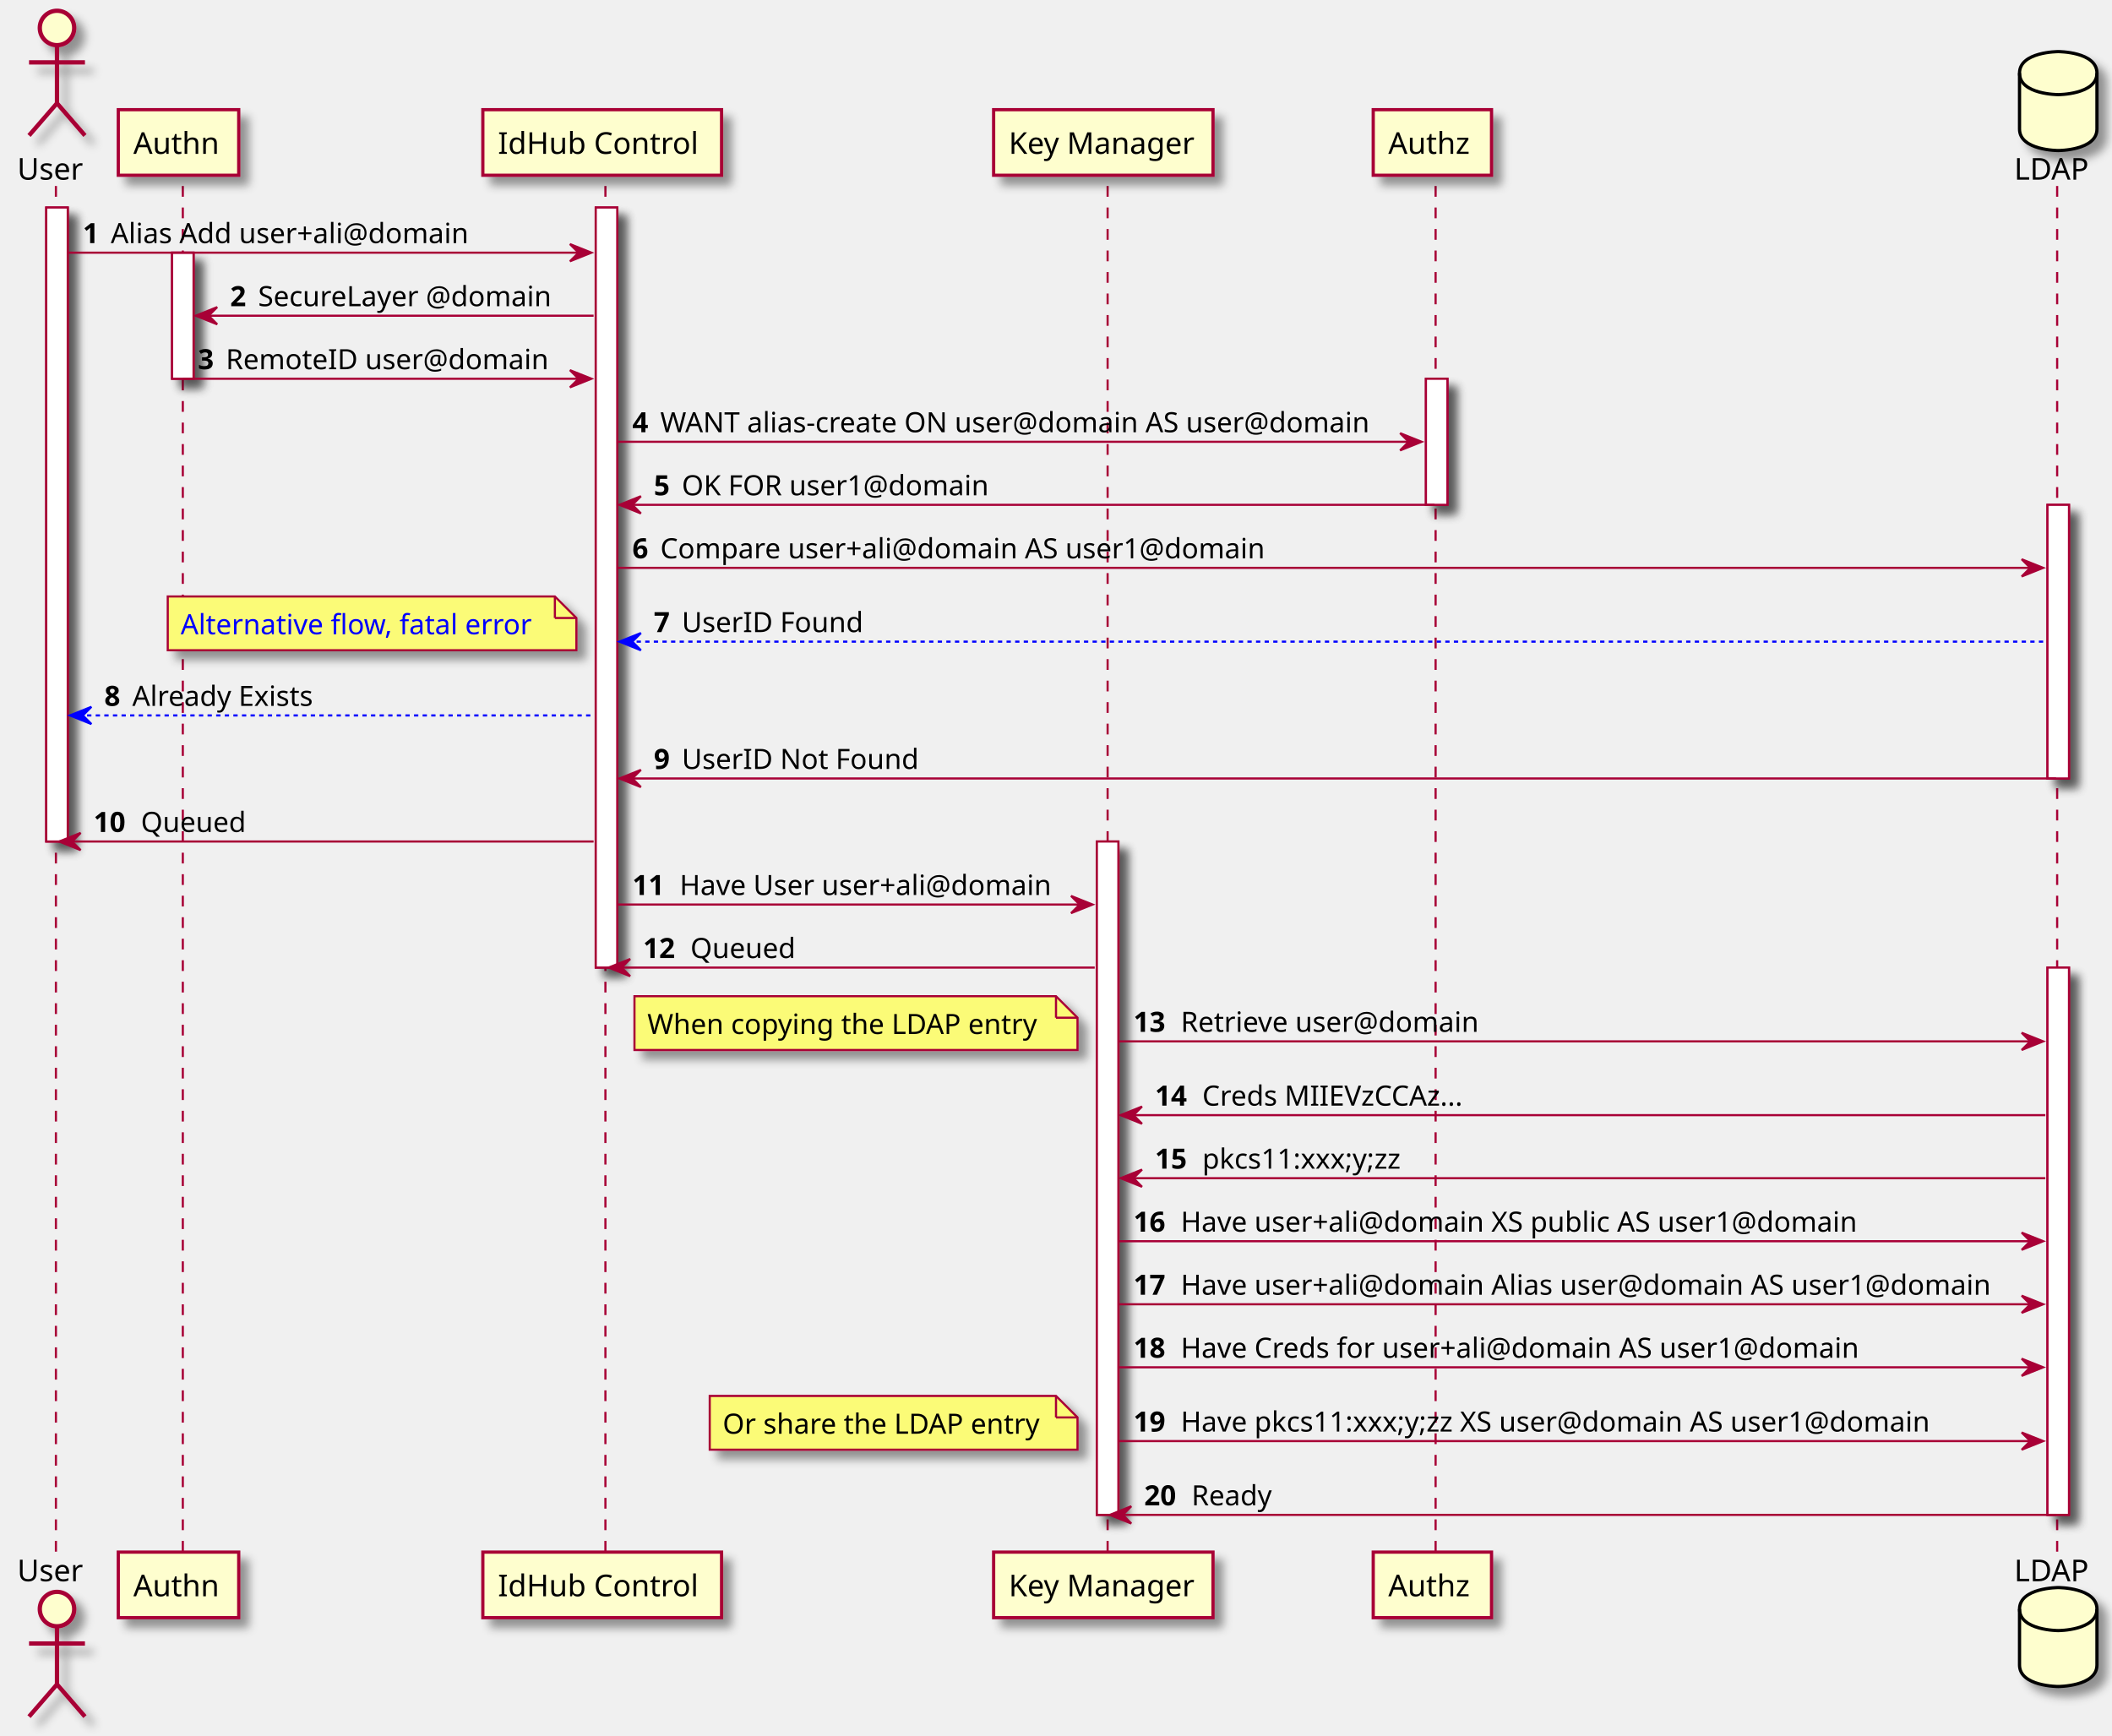
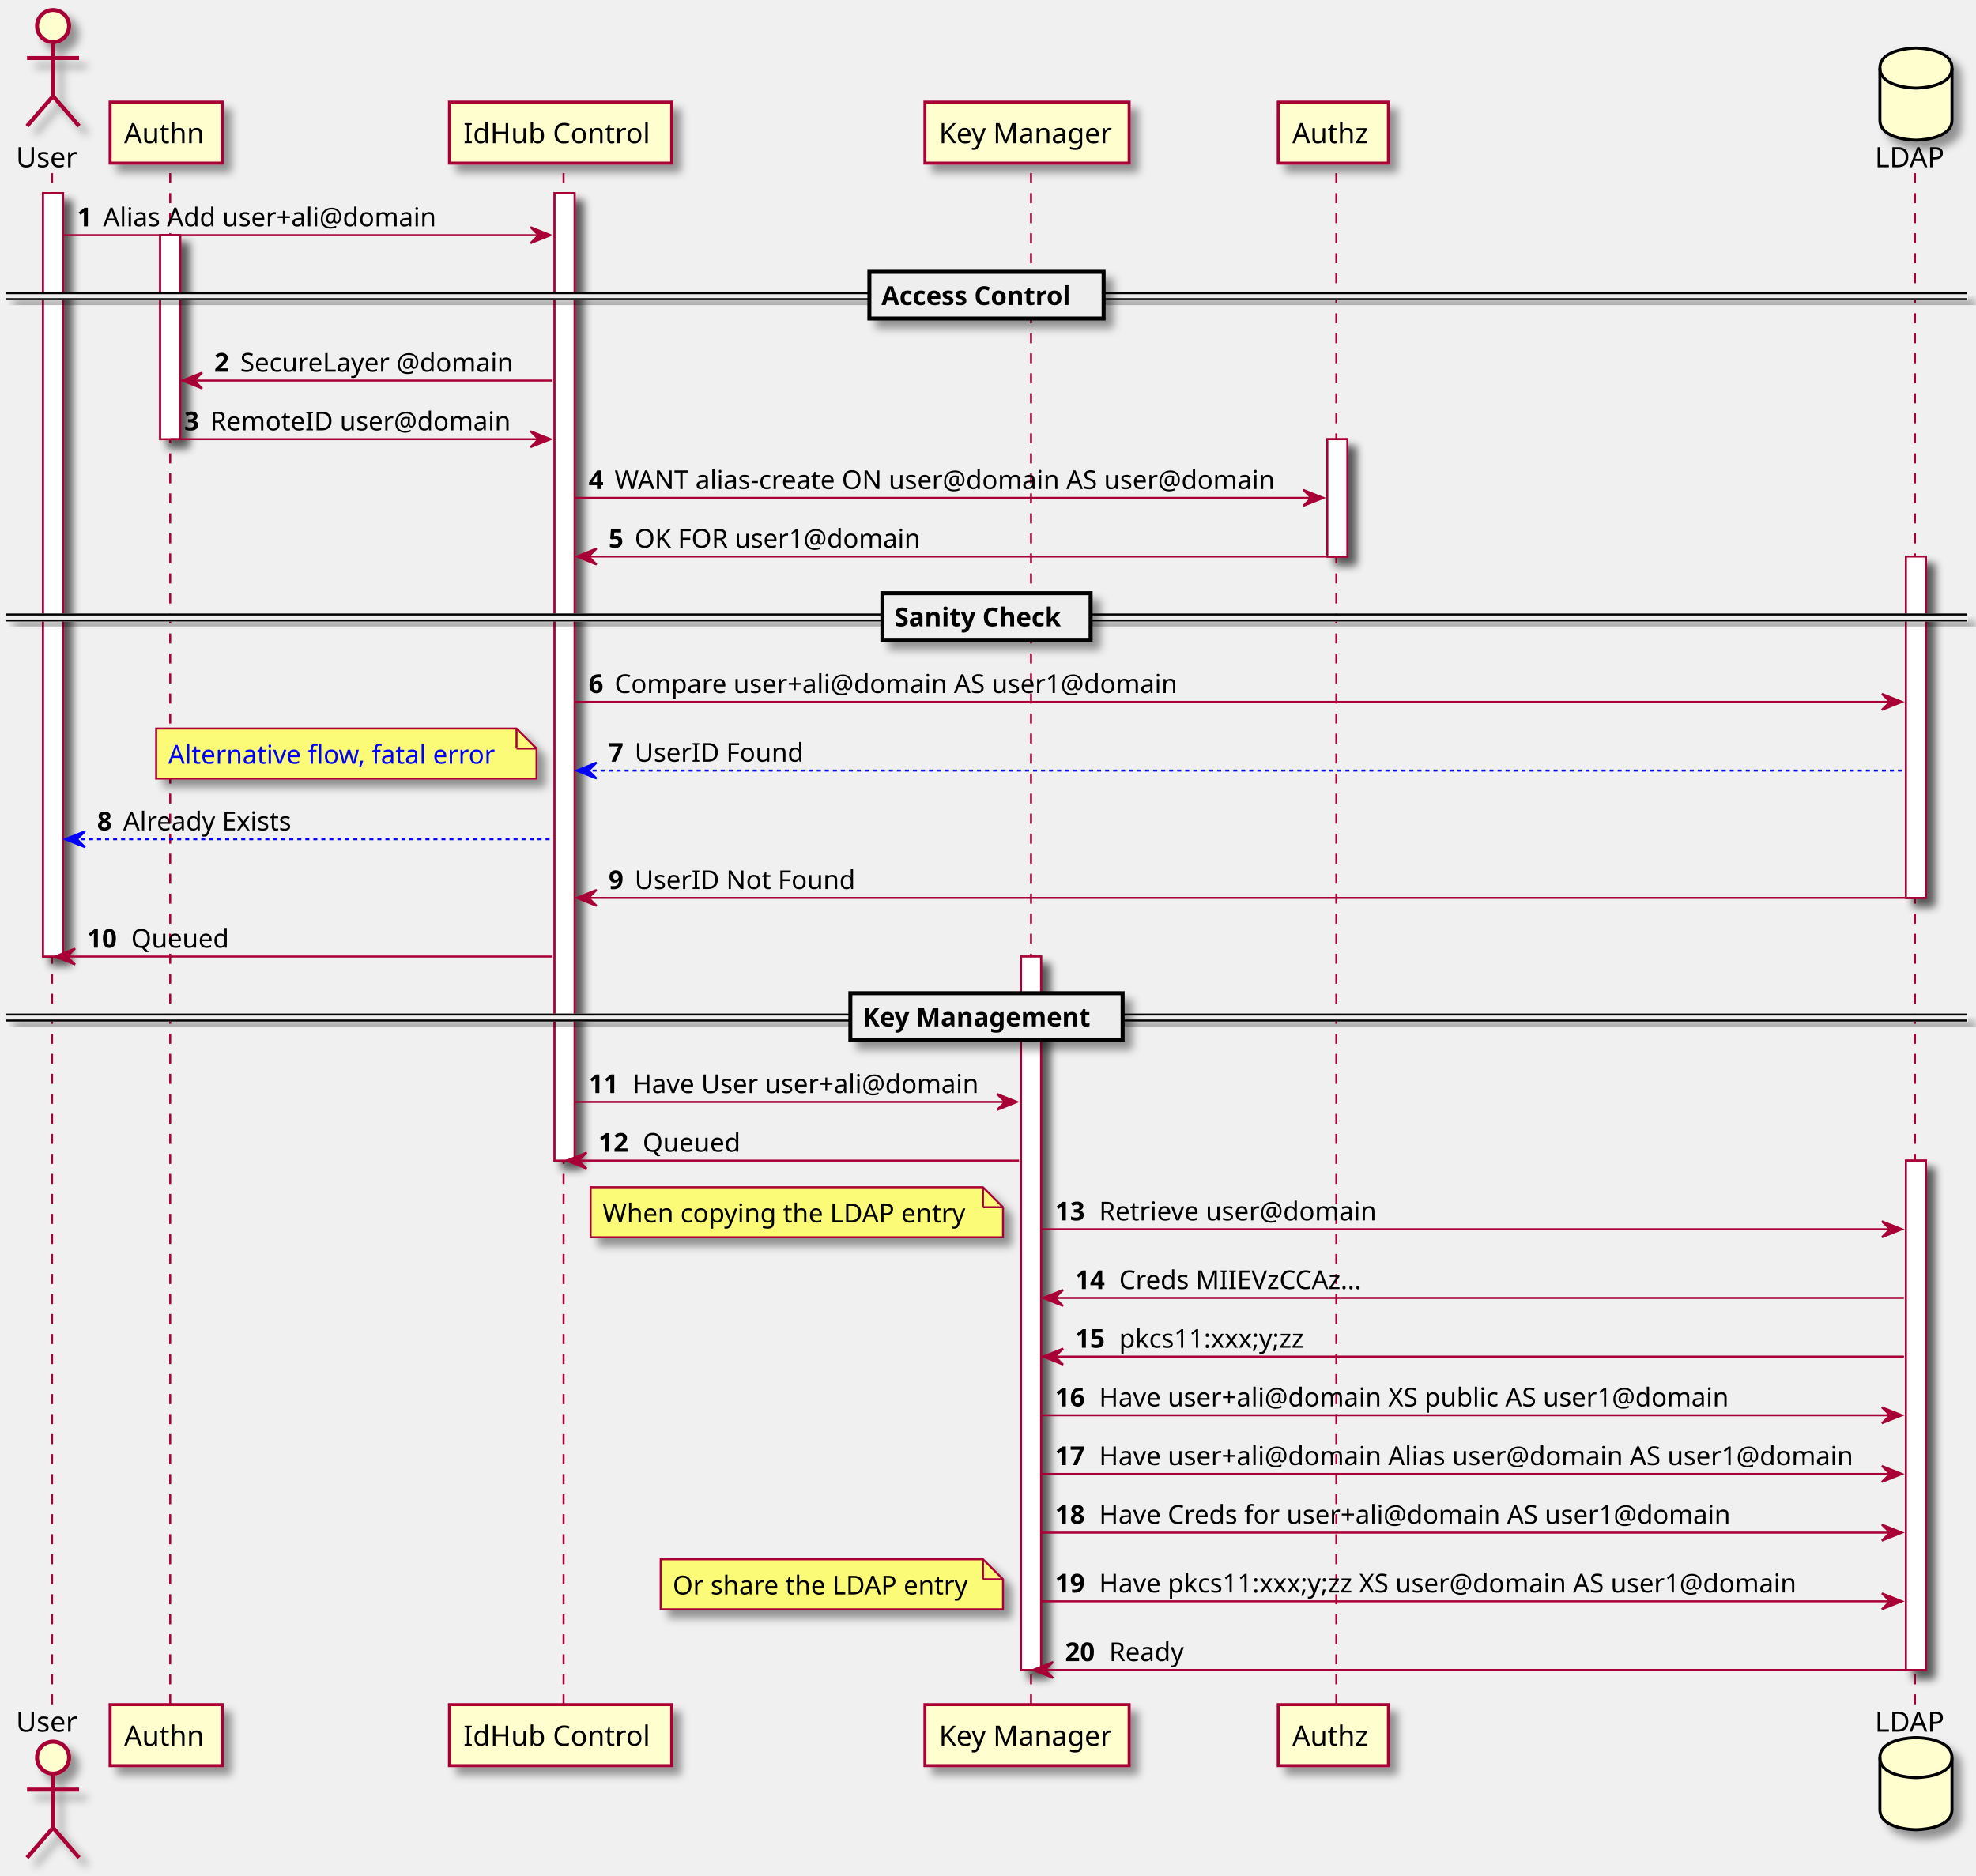
- <svg xmlns="http://www.w3.org/2000/svg" contentScriptType="application/ecmascript" contentStyleType="text/css" height="807px" preserveAspectRatio="none" style="width:982px;height:807px;" version="1.1" viewBox="0 0 982 807" width="982px" zoomAndPan="magnify">
+ <svg xmlns="http://www.w3.org/2000/svg" contentScriptType="application/ecmascript" contentStyleType="text/css" height="937px" preserveAspectRatio="none" style="width:987px;height:937px;" version="1.1" viewBox="0 0 987 937" width="987px" zoomAndPan="magnify">
  <defs>
-     <filter height="300%" id="fb7v042" width="300%" x="-1" y="-1">
+     <filter height="300%" id="ffq6dac" width="300%" x="-1" y="-1">
      <feGaussianBlur result="blurOut" stdDeviation="2.0" />
      <feColorMatrix in="blurOut" result="blurOut2" type="matrix" values="0 0 0 0 0 0 0 0 0 0 0 0 0 0 0 0 0 0 .4 0" />
      <feOffset dx="4.0" dy="4.0" in="blurOut2" result="blurOut3" />
      <feBlend in="SourceGraphic" in2="blurOut3" mode="normal" />
    </filter>
  </defs>
  <g>
-     <rect fill="#FFFFFF" filter="url(#fb7v042)" height="294.795" style="stroke: #A80036; stroke-width: 1.0;" width="10" x="21.5" y="96.488" />
-     <rect fill="#FFFFFF" filter="url(#fb7v042)" height="58.621" style="stroke: #A80036; stroke-width: 1.0;" width="10" x="80" y="117.488" />
-     <rect fill="#FFFFFF" filter="url(#fb7v042)" height="353.416" style="stroke: #A80036; stroke-width: 1.0;" width="10" x="277" y="96.488" />
-     <rect fill="#FFFFFF" filter="url(#fb7v042)" height="313.106" style="stroke: #A80036; stroke-width: 1.0;" width="10" x="510" y="391.283" />
-     <rect fill="#FFFFFF" filter="url(#fb7v042)" height="58.621" style="stroke: #A80036; stroke-width: 1.0;" width="10" x="663" y="176.109" />
-     <rect fill="#FFFFFF" filter="url(#fb7v042)" height="127.242" style="stroke: #A80036; stroke-width: 1.0;" width="10" x="952" y="234.731" />
-     <rect fill="#FFFFFF" filter="url(#fb7v042)" height="254.484" style="stroke: #A80036; stroke-width: 1.0;" width="10" x="952" y="449.904" />
-     <line style="stroke: #A80036; stroke-width: 1.0; stroke-dasharray: 5.0,5.0;" x1="26" x2="26" y1="86.488" y2="722.699" />
-     <line style="stroke: #A80036; stroke-width: 1.0; stroke-dasharray: 5.0,5.0;" x1="85" x2="85" y1="86.488" y2="722.699" />
-     <line style="stroke: #A80036; stroke-width: 1.0; stroke-dasharray: 5.0,5.0;" x1="281.5" x2="281.5" y1="86.488" y2="722.699" />
-     <line style="stroke: #A80036; stroke-width: 1.0; stroke-dasharray: 5.0,5.0;" x1="515" x2="515" y1="86.488" y2="722.699" />
-     <line style="stroke: #A80036; stroke-width: 1.0; stroke-dasharray: 5.0,5.0;" x1="667.5" x2="667.5" y1="86.488" y2="722.699" />
-     <line style="stroke: #A80036; stroke-width: 1.0; stroke-dasharray: 5.0,5.0;" x1="956.5" x2="956.5" y1="86.488" y2="722.699" />
+     <rect fill="#FFFFFF" filter="url(#ffq6dac)" height="381.416" style="stroke: #A80036; stroke-width: 1.0;" width="10" x="21.5" y="96.488" />
+     <rect fill="#FFFFFF" filter="url(#ffq6dac)" height="101.932" style="stroke: #A80036; stroke-width: 1.0;" width="10" x="80" y="117.488" />
+     <rect fill="#FFFFFF" filter="url(#ffq6dac)" height="483.348" style="stroke: #A80036; stroke-width: 1.0;" width="10" x="277" y="96.488" />
+     <rect fill="#FFFFFF" filter="url(#ffq6dac)" height="356.416" style="stroke: #A80036; stroke-width: 1.0;" width="10" x="510" y="477.904" />
+     <rect fill="#FFFFFF" filter="url(#ffq6dac)" height="58.621" style="stroke: #A80036; stroke-width: 1.0;" width="10" x="663" y="219.42" />
+     <rect fill="#FFFFFF" filter="url(#ffq6dac)" height="170.553" style="stroke: #A80036; stroke-width: 1.0;" width="10" x="952" y="278.041" />
+     <rect fill="#FFFFFF" filter="url(#ffq6dac)" height="254.484" style="stroke: #A80036; stroke-width: 1.0;" width="10" x="952" y="579.836" />
+     <line style="stroke: #A80036; stroke-width: 1.0; stroke-dasharray: 5.0,5.0;" x1="26" x2="26" y1="86.488" y2="852.631" />
+     <line style="stroke: #A80036; stroke-width: 1.0; stroke-dasharray: 5.0,5.0;" x1="85" x2="85" y1="86.488" y2="852.631" />
+     <line style="stroke: #A80036; stroke-width: 1.0; stroke-dasharray: 5.0,5.0;" x1="281.5" x2="281.5" y1="86.488" y2="852.631" />
+     <line style="stroke: #A80036; stroke-width: 1.0; stroke-dasharray: 5.0,5.0;" x1="515" x2="515" y1="86.488" y2="852.631" />
+     <line style="stroke: #A80036; stroke-width: 1.0; stroke-dasharray: 5.0,5.0;" x1="667.5" x2="667.5" y1="86.488" y2="852.631" />
+     <line style="stroke: #A80036; stroke-width: 1.0; stroke-dasharray: 5.0,5.0;" x1="956.5" x2="956.5" y1="86.488" y2="852.631" />
    <text fill="#000000" font-family="sans-serif" font-size="14" lengthAdjust="spacingAndGlyphs" textLength="31" x="8" y="83.535">User</text>
-     <ellipse cx="26.5" cy="13" fill="#FEFECE" filter="url(#fb7v042)" rx="8" ry="8" style="stroke: #A80036; stroke-width: 2.0;" />
-     <path d="M26.5,21 L26.5,48 M13.5,29 L39.5,29 M26.5,48 L13.5,63 M26.5,48 L39.5,63 " fill="#FEFECE" filter="url(#fb7v042)" style="stroke: #A80036; stroke-width: 2.0;" />
-     <text fill="#000000" font-family="sans-serif" font-size="14" lengthAdjust="spacingAndGlyphs" textLength="31" x="8" y="735.234">User</text>
-     <ellipse cx="26.5" cy="748.188" fill="#FEFECE" filter="url(#fb7v042)" rx="8" ry="8" style="stroke: #A80036; stroke-width: 2.0;" />
-     <path d="M26.5,756.188 L26.5,783.188 M13.5,764.188 L39.5,764.188 M26.5,783.188 L13.5,798.188 M26.5,783.188 L39.5,798.188 " fill="#FEFECE" filter="url(#fb7v042)" style="stroke: #A80036; stroke-width: 2.0;" />
-     <rect fill="#FEFECE" filter="url(#fb7v042)" height="30.488" style="stroke: #A80036; stroke-width: 1.5;" width="56" x="55" y="51" />
+     <ellipse cx="26.5" cy="13" fill="#FEFECE" filter="url(#ffq6dac)" rx="8" ry="8" style="stroke: #A80036; stroke-width: 2.0;" />
+     <path d="M26.5,21 L26.5,48 M13.5,29 L39.5,29 M26.5,48 L13.5,63 M26.5,48 L39.5,63 " fill="#FEFECE" filter="url(#ffq6dac)" style="stroke: #A80036; stroke-width: 2.0;" />
+     <text fill="#000000" font-family="sans-serif" font-size="14" lengthAdjust="spacingAndGlyphs" textLength="31" x="8" y="865.166">User</text>
+     <ellipse cx="26.5" cy="878.119" fill="#FEFECE" filter="url(#ffq6dac)" rx="8" ry="8" style="stroke: #A80036; stroke-width: 2.0;" />
+     <path d="M26.5,886.119 L26.5,913.119 M13.5,894.119 L39.5,894.119 M26.5,913.119 L13.5,928.119 M26.5,913.119 L39.5,928.119 " fill="#FEFECE" filter="url(#ffq6dac)" style="stroke: #A80036; stroke-width: 2.0;" />
+     <rect fill="#FEFECE" filter="url(#ffq6dac)" height="30.488" style="stroke: #A80036; stroke-width: 1.5;" width="56" x="55" y="51" />
    <text fill="#000000" font-family="sans-serif" font-size="14" lengthAdjust="spacingAndGlyphs" textLength="42" x="62" y="71.535">Authn</text>
-     <rect fill="#FEFECE" filter="url(#fb7v042)" height="30.488" style="stroke: #A80036; stroke-width: 1.5;" width="56" x="55" y="721.699" />
-     <text fill="#000000" font-family="sans-serif" font-size="14" lengthAdjust="spacingAndGlyphs" textLength="42" x="62" y="742.234">Authn</text>
-     <rect fill="#FEFECE" filter="url(#fb7v042)" height="30.488" style="stroke: #A80036; stroke-width: 1.5;" width="111" x="224.5" y="51" />
+     <rect fill="#FEFECE" filter="url(#ffq6dac)" height="30.488" style="stroke: #A80036; stroke-width: 1.5;" width="56" x="55" y="851.631" />
+     <text fill="#000000" font-family="sans-serif" font-size="14" lengthAdjust="spacingAndGlyphs" textLength="42" x="62" y="872.166">Authn</text>
+     <rect fill="#FEFECE" filter="url(#ffq6dac)" height="30.488" style="stroke: #A80036; stroke-width: 1.5;" width="111" x="224.5" y="51" />
    <text fill="#000000" font-family="sans-serif" font-size="14" lengthAdjust="spacingAndGlyphs" textLength="97" x="231.5" y="71.535">IdHub Control</text>
-     <rect fill="#FEFECE" filter="url(#fb7v042)" height="30.488" style="stroke: #A80036; stroke-width: 1.5;" width="111" x="224.5" y="721.699" />
-     <text fill="#000000" font-family="sans-serif" font-size="14" lengthAdjust="spacingAndGlyphs" textLength="97" x="231.5" y="742.234">IdHub Control</text>
-     <rect fill="#FEFECE" filter="url(#fb7v042)" height="30.488" style="stroke: #A80036; stroke-width: 1.5;" width="102" x="462" y="51" />
+     <rect fill="#FEFECE" filter="url(#ffq6dac)" height="30.488" style="stroke: #A80036; stroke-width: 1.5;" width="111" x="224.5" y="851.631" />
+     <text fill="#000000" font-family="sans-serif" font-size="14" lengthAdjust="spacingAndGlyphs" textLength="97" x="231.5" y="872.166">IdHub Control</text>
+     <rect fill="#FEFECE" filter="url(#ffq6dac)" height="30.488" style="stroke: #A80036; stroke-width: 1.5;" width="102" x="462" y="51" />
    <text fill="#000000" font-family="sans-serif" font-size="14" lengthAdjust="spacingAndGlyphs" textLength="88" x="469" y="71.535">Key Manager</text>
-     <rect fill="#FEFECE" filter="url(#fb7v042)" height="30.488" style="stroke: #A80036; stroke-width: 1.5;" width="102" x="462" y="721.699" />
-     <text fill="#000000" font-family="sans-serif" font-size="14" lengthAdjust="spacingAndGlyphs" textLength="88" x="469" y="742.234">Key Manager</text>
-     <rect fill="#FEFECE" filter="url(#fb7v042)" height="30.488" style="stroke: #A80036; stroke-width: 1.5;" width="55" x="638.5" y="51" />
+     <rect fill="#FEFECE" filter="url(#ffq6dac)" height="30.488" style="stroke: #A80036; stroke-width: 1.5;" width="102" x="462" y="851.631" />
+     <text fill="#000000" font-family="sans-serif" font-size="14" lengthAdjust="spacingAndGlyphs" textLength="88" x="469" y="872.166">Key Manager</text>
+     <rect fill="#FEFECE" filter="url(#ffq6dac)" height="30.488" style="stroke: #A80036; stroke-width: 1.5;" width="55" x="638.5" y="51" />
    <text fill="#000000" font-family="sans-serif" font-size="14" lengthAdjust="spacingAndGlyphs" textLength="41" x="645.5" y="71.535">Authz</text>
-     <rect fill="#FEFECE" filter="url(#fb7v042)" height="30.488" style="stroke: #A80036; stroke-width: 1.5;" width="55" x="638.5" y="721.699" />
-     <text fill="#000000" font-family="sans-serif" font-size="14" lengthAdjust="spacingAndGlyphs" textLength="41" x="645.5" y="742.234">Authz</text>
+     <rect fill="#FEFECE" filter="url(#ffq6dac)" height="30.488" style="stroke: #A80036; stroke-width: 1.5;" width="55" x="638.5" y="851.631" />
+     <text fill="#000000" font-family="sans-serif" font-size="14" lengthAdjust="spacingAndGlyphs" textLength="41" x="645.5" y="872.166">Authz</text>
    <text fill="#000000" font-family="sans-serif" font-size="14" lengthAdjust="spacingAndGlyphs" textLength="35" x="936.5" y="83.535">LDAP</text>
-     <path d="M939,34 C939,24 957,24 957,24 C957,24 975,24 975,34 L975,60 C975,70 957,70 957,70 C957,70 939,70 939,60 L939,34 " fill="#FEFECE" filter="url(#fb7v042)" style="stroke: #000000; stroke-width: 1.5;" />
+     <path d="M939,34 C939,24 957,24 957,24 C957,24 975,24 975,34 L975,60 C975,70 957,70 957,70 C957,70 939,70 939,60 L939,34 " fill="#FEFECE" filter="url(#ffq6dac)" style="stroke: #000000; stroke-width: 1.5;" />
    <path d="M939,34 C939,44 957,44 957,44 C957,44 975,44 975,34 " fill="none" style="stroke: #000000; stroke-width: 1.5;" />
-     <text fill="#000000" font-family="sans-serif" font-size="14" lengthAdjust="spacingAndGlyphs" textLength="35" x="936.5" y="735.234">LDAP</text>
-     <path d="M939,748.188 C939,738.188 957,738.188 957,738.188 C957,738.188 975,738.188 975,748.188 L975,774.188 C975,784.188 957,784.188 957,784.188 C957,784.188 939,784.188 939,774.188 L939,748.188 " fill="#FEFECE" filter="url(#fb7v042)" style="stroke: #000000; stroke-width: 1.5;" />
-     <path d="M939,748.188 C939,758.188 957,758.188 957,758.188 C957,758.188 975,758.188 975,748.188 " fill="none" style="stroke: #000000; stroke-width: 1.5;" />
-     <rect fill="#FFFFFF" filter="url(#fb7v042)" height="294.795" style="stroke: #A80036; stroke-width: 1.0;" width="10" x="21.5" y="96.488" />
-     <rect fill="#FFFFFF" filter="url(#fb7v042)" height="58.621" style="stroke: #A80036; stroke-width: 1.0;" width="10" x="80" y="117.488" />
-     <rect fill="#FFFFFF" filter="url(#fb7v042)" height="353.416" style="stroke: #A80036; stroke-width: 1.0;" width="10" x="277" y="96.488" />
-     <rect fill="#FFFFFF" filter="url(#fb7v042)" height="313.106" style="stroke: #A80036; stroke-width: 1.0;" width="10" x="510" y="391.283" />
-     <rect fill="#FFFFFF" filter="url(#fb7v042)" height="58.621" style="stroke: #A80036; stroke-width: 1.0;" width="10" x="663" y="176.109" />
-     <rect fill="#FFFFFF" filter="url(#fb7v042)" height="127.242" style="stroke: #A80036; stroke-width: 1.0;" width="10" x="952" y="234.731" />
-     <rect fill="#FFFFFF" filter="url(#fb7v042)" height="254.484" style="stroke: #A80036; stroke-width: 1.0;" width="10" x="952" y="449.904" />
+     <text fill="#000000" font-family="sans-serif" font-size="14" lengthAdjust="spacingAndGlyphs" textLength="35" x="936.5" y="865.166">LDAP</text>
+     <path d="M939,878.119 C939,868.119 957,868.119 957,868.119 C957,868.119 975,868.119 975,878.119 L975,904.119 C975,914.119 957,914.119 957,914.119 C957,914.119 939,914.119 939,904.119 L939,878.119 " fill="#FEFECE" filter="url(#ffq6dac)" style="stroke: #000000; stroke-width: 1.5;" />
+     <path d="M939,878.119 C939,888.119 957,888.119 957,888.119 C957,888.119 975,888.119 975,878.119 " fill="none" style="stroke: #000000; stroke-width: 1.5;" />
+     <rect fill="#FFFFFF" filter="url(#ffq6dac)" height="381.416" style="stroke: #A80036; stroke-width: 1.0;" width="10" x="21.5" y="96.488" />
+     <rect fill="#FFFFFF" filter="url(#ffq6dac)" height="101.932" style="stroke: #A80036; stroke-width: 1.0;" width="10" x="80" y="117.488" />
+     <rect fill="#FFFFFF" filter="url(#ffq6dac)" height="483.348" style="stroke: #A80036; stroke-width: 1.0;" width="10" x="277" y="96.488" />
+     <rect fill="#FFFFFF" filter="url(#ffq6dac)" height="356.416" style="stroke: #A80036; stroke-width: 1.0;" width="10" x="510" y="477.904" />
+     <rect fill="#FFFFFF" filter="url(#ffq6dac)" height="58.621" style="stroke: #A80036; stroke-width: 1.0;" width="10" x="663" y="219.42" />
+     <rect fill="#FFFFFF" filter="url(#ffq6dac)" height="170.553" style="stroke: #A80036; stroke-width: 1.0;" width="10" x="952" y="278.041" />
+     <rect fill="#FFFFFF" filter="url(#ffq6dac)" height="254.484" style="stroke: #A80036; stroke-width: 1.0;" width="10" x="952" y="579.836" />
    <polygon fill="#A80036" points="265,113.488,275,117.488,265,121.488,269,117.488" style="stroke: #A80036; stroke-width: 1.0;" />
    <line style="stroke: #A80036; stroke-width: 1.0;" x1="31.5" x2="271" y1="117.488" y2="117.488" />
    <text fill="#000000" font-family="sans-serif" font-size="13" font-weight="bold" lengthAdjust="spacingAndGlyphs" textLength="9" x="38.5" y="113.057">1</text>
    <text fill="#000000" font-family="sans-serif" font-size="13" lengthAdjust="spacingAndGlyphs" textLength="174" x="51.5" y="113.057">Alias Add user+ali@domain</text>
-     <polygon fill="#A80036" points="101,142.799,91,146.799,101,150.799,97,146.799" style="stroke: #A80036; stroke-width: 1.0;" />
-     <line style="stroke: #A80036; stroke-width: 1.0;" x1="95" x2="276" y1="146.799" y2="146.799" />
-     <text fill="#000000" font-family="sans-serif" font-size="13" font-weight="bold" lengthAdjust="spacingAndGlyphs" textLength="9" x="107" y="142.367">2</text>
-     <text fill="#000000" font-family="sans-serif" font-size="13" lengthAdjust="spacingAndGlyphs" textLength="136" x="120" y="142.367">SecureLayer @domain</text>
-     <polygon fill="#A80036" points="265,172.109,275,176.109,265,180.109,269,176.109" style="stroke: #A80036; stroke-width: 1.0;" />
-     <line style="stroke: #A80036; stroke-width: 1.0;" x1="85" x2="271" y1="176.109" y2="176.109" />
-     <text fill="#000000" font-family="sans-serif" font-size="13" font-weight="bold" lengthAdjust="spacingAndGlyphs" textLength="9" x="92" y="171.678">3</text>
-     <text fill="#000000" font-family="sans-serif" font-size="13" lengthAdjust="spacingAndGlyphs" textLength="150" x="105" y="171.678">RemoteID user@domain</text>
-     <polygon fill="#A80036" points="651,201.42,661,205.42,651,209.42,655,205.42" style="stroke: #A80036; stroke-width: 1.0;" />
-     <line style="stroke: #A80036; stroke-width: 1.0;" x1="287" x2="657" y1="205.42" y2="205.42" />
-     <text fill="#000000" font-family="sans-serif" font-size="13" font-weight="bold" lengthAdjust="spacingAndGlyphs" textLength="9" x="294" y="200.988">4</text>
-     <text fill="#000000" font-family="sans-serif" font-size="13" lengthAdjust="spacingAndGlyphs" textLength="339" x="307" y="200.988">WANT alias-create ON user@domain AS user@domain</text>
-     <polygon fill="#A80036" points="298,230.731,288,234.731,298,238.731,294,234.731" style="stroke: #A80036; stroke-width: 1.0;" />
-     <line style="stroke: #A80036; stroke-width: 1.0;" x1="292" x2="667" y1="234.731" y2="234.731" />
-     <text fill="#000000" font-family="sans-serif" font-size="13" font-weight="bold" lengthAdjust="spacingAndGlyphs" textLength="9" x="304" y="230.299">5</text>
-     <text fill="#000000" font-family="sans-serif" font-size="13" lengthAdjust="spacingAndGlyphs" textLength="144" x="317" y="230.299">OK FOR user1@domain</text>
-     <polygon fill="#A80036" points="940,260.041,950,264.041,940,268.041,944,264.041" style="stroke: #A80036; stroke-width: 1.0;" />
-     <line style="stroke: #A80036; stroke-width: 1.0;" x1="287" x2="946" y1="264.041" y2="264.041" />
-     <text fill="#000000" font-family="sans-serif" font-size="13" font-weight="bold" lengthAdjust="spacingAndGlyphs" textLength="9" x="294" y="259.609">6</text>
-     <text fill="#000000" font-family="sans-serif" font-size="13" lengthAdjust="spacingAndGlyphs" textLength="287" x="307" y="259.609">Compare user+ali@domain AS user1@domain</text>
-     <polygon fill="#0000FF" points="298,294.352,288,298.352,298,302.352,294,298.352" style="stroke: #0000FF; stroke-width: 1.0;" />
-     <line style="stroke: #0000FF; stroke-width: 1.0; stroke-dasharray: 2.0,2.0;" x1="292" x2="951" y1="298.352" y2="298.352" />
-     <text fill="#000000" font-family="sans-serif" font-size="13" font-weight="bold" lengthAdjust="spacingAndGlyphs" textLength="9" x="304" y="293.92">7</text>
-     <text fill="#000000" font-family="sans-serif" font-size="13" lengthAdjust="spacingAndGlyphs" textLength="85" x="317" y="293.92">UserID Found</text>
-     <polygon fill="#FBFB77" filter="url(#fb7v042)" points="78,277.352,78,302.352,268,302.352,268,287.352,258,277.352,78,277.352" style="stroke: #A80036; stroke-width: 1.0;" />
-     <line style="stroke: #A80036; stroke-width: 1.0;" x1="258" x2="258" y1="277.352" y2="287.352" />
-     <line style="stroke: #A80036; stroke-width: 1.0;" x1="268" x2="258" y1="287.352" y2="287.352" />
-     <text fill="#0000FF" font-family="sans-serif" font-size="13" lengthAdjust="spacingAndGlyphs" textLength="169" x="84" y="294.92">Alternative flow, fatal error</text>
-     <polygon fill="#0000FF" points="42.5,328.662,32.5,332.662,42.5,336.662,38.5,332.662" style="stroke: #0000FF; stroke-width: 1.0;" />
-     <line style="stroke: #0000FF; stroke-width: 1.0; stroke-dasharray: 2.0,2.0;" x1="36.5" x2="276" y1="332.662" y2="332.662" />
-     <text fill="#000000" font-family="sans-serif" font-size="13" font-weight="bold" lengthAdjust="spacingAndGlyphs" textLength="9" x="48.5" y="328.231">8</text>
-     <text fill="#000000" font-family="sans-serif" font-size="13" lengthAdjust="spacingAndGlyphs" textLength="89" x="61.5" y="328.231">Already Exists</text>
-     <polygon fill="#A80036" points="298,357.973,288,361.973,298,365.973,294,361.973" style="stroke: #A80036; stroke-width: 1.0;" />
-     <line style="stroke: #A80036; stroke-width: 1.0;" x1="292" x2="956" y1="361.973" y2="361.973" />
-     <text fill="#000000" font-family="sans-serif" font-size="13" font-weight="bold" lengthAdjust="spacingAndGlyphs" textLength="9" x="304" y="357.541">9</text>
-     <text fill="#000000" font-family="sans-serif" font-size="13" lengthAdjust="spacingAndGlyphs" textLength="112" x="317" y="357.541">UserID Not Found</text>
-     <polygon fill="#A80036" points="37.5,387.283,27.5,391.283,37.5,395.283,33.5,391.283" style="stroke: #A80036; stroke-width: 1.0;" />
-     <line style="stroke: #A80036; stroke-width: 1.0;" x1="31.5" x2="276" y1="391.283" y2="391.283" />
-     <text fill="#000000" font-family="sans-serif" font-size="13" font-weight="bold" lengthAdjust="spacingAndGlyphs" textLength="18" x="43.5" y="386.852">10</text>
-     <text fill="#000000" font-family="sans-serif" font-size="13" lengthAdjust="spacingAndGlyphs" textLength="48" x="65.5" y="386.852">Queued</text>
-     <polygon fill="#A80036" points="498,416.594,508,420.594,498,424.594,502,420.594" style="stroke: #A80036; stroke-width: 1.0;" />
-     <line style="stroke: #A80036; stroke-width: 1.0;" x1="287" x2="504" y1="420.594" y2="420.594" />
-     <text fill="#000000" font-family="sans-serif" font-size="13" font-weight="bold" lengthAdjust="spacingAndGlyphs" textLength="18" x="294" y="416.162">11</text>
-     <text fill="#000000" font-family="sans-serif" font-size="13" lengthAdjust="spacingAndGlyphs" textLength="177" x="316" y="416.162">Have User user+ali@domain</text>
-     <polygon fill="#A80036" points="293,445.904,283,449.904,293,453.904,289,449.904" style="stroke: #A80036; stroke-width: 1.0;" />
-     <line style="stroke: #A80036; stroke-width: 1.0;" x1="287" x2="509" y1="449.904" y2="449.904" />
-     <text fill="#000000" font-family="sans-serif" font-size="13" font-weight="bold" lengthAdjust="spacingAndGlyphs" textLength="18" x="299" y="445.473">12</text>
-     <text fill="#000000" font-family="sans-serif" font-size="13" lengthAdjust="spacingAndGlyphs" textLength="48" x="321" y="445.473">Queued</text>
-     <polygon fill="#A80036" points="940,480.215,950,484.215,940,488.215,944,484.215" style="stroke: #A80036; stroke-width: 1.0;" />
-     <line style="stroke: #A80036; stroke-width: 1.0;" x1="520" x2="946" y1="484.215" y2="484.215" />
-     <text fill="#000000" font-family="sans-serif" font-size="13" font-weight="bold" lengthAdjust="spacingAndGlyphs" textLength="18" x="527" y="479.783">13</text>
-     <text fill="#000000" font-family="sans-serif" font-size="13" lengthAdjust="spacingAndGlyphs" textLength="139" x="549" y="479.783">Retrieve user@domain</text>
-     <polygon fill="#FBFB77" filter="url(#fb7v042)" points="295,463.215,295,488.215,501,488.215,501,473.215,491,463.215,295,463.215" style="stroke: #A80036; stroke-width: 1.0;" />
-     <line style="stroke: #A80036; stroke-width: 1.0;" x1="491" x2="491" y1="463.215" y2="473.215" />
-     <line style="stroke: #A80036; stroke-width: 1.0;" x1="501" x2="491" y1="473.215" y2="473.215" />
-     <text fill="#000000" font-family="sans-serif" font-size="13" lengthAdjust="spacingAndGlyphs" textLength="185" x="301" y="480.783">When copying the LDAP entry</text>
-     <polygon fill="#A80036" points="531,514.525,521,518.525,531,522.525,527,518.525" style="stroke: #A80036; stroke-width: 1.0;" />
-     <line style="stroke: #A80036; stroke-width: 1.0;" x1="525" x2="951" y1="518.525" y2="518.525" />
-     <text fill="#000000" font-family="sans-serif" font-size="13" font-weight="bold" lengthAdjust="spacingAndGlyphs" textLength="18" x="537" y="514.094">14</text>
-     <text fill="#000000" font-family="sans-serif" font-size="13" lengthAdjust="spacingAndGlyphs" textLength="127" x="559" y="514.094">Creds MIIEVzCCAz...</text>
-     <polygon fill="#A80036" points="531,543.836,521,547.836,531,551.836,527,547.836" style="stroke: #A80036; stroke-width: 1.0;" />
-     <line style="stroke: #A80036; stroke-width: 1.0;" x1="525" x2="951" y1="547.836" y2="547.836" />
-     <text fill="#000000" font-family="sans-serif" font-size="13" font-weight="bold" lengthAdjust="spacingAndGlyphs" textLength="18" x="537" y="543.404">15</text>
-     <text fill="#000000" font-family="sans-serif" font-size="13" lengthAdjust="spacingAndGlyphs" textLength="103" x="559" y="543.404">pkcs11:xxx;y;zz</text>
-     <polygon fill="#A80036" points="940,573.146,950,577.146,940,581.146,944,577.146" style="stroke: #A80036; stroke-width: 1.0;" />
-     <line style="stroke: #A80036; stroke-width: 1.0;" x1="520" x2="946" y1="577.146" y2="577.146" />
-     <text fill="#000000" font-family="sans-serif" font-size="13" font-weight="bold" lengthAdjust="spacingAndGlyphs" textLength="18" x="527" y="572.715">16</text>
-     <text fill="#000000" font-family="sans-serif" font-size="13" lengthAdjust="spacingAndGlyphs" textLength="324" x="549" y="572.715">Have user+ali@domain XS public AS user1@domain</text>
-     <polygon fill="#A80036" points="940,602.457,950,606.457,940,610.457,944,606.457" style="stroke: #A80036; stroke-width: 1.0;" />
-     <line style="stroke: #A80036; stroke-width: 1.0;" x1="520" x2="946" y1="606.457" y2="606.457" />
-     <text fill="#000000" font-family="sans-serif" font-size="13" font-weight="bold" lengthAdjust="spacingAndGlyphs" textLength="18" x="527" y="602.025">17</text>
-     <text fill="#000000" font-family="sans-serif" font-size="13" lengthAdjust="spacingAndGlyphs" textLength="386" x="549" y="602.025">Have user+ali@domain Alias user@domain AS user1@domain</text>
-     <polygon fill="#A80036" points="940,631.768,950,635.768,940,639.768,944,635.768" style="stroke: #A80036; stroke-width: 1.0;" />
-     <line style="stroke: #A80036; stroke-width: 1.0;" x1="520" x2="946" y1="635.768" y2="635.768" />
-     <text fill="#000000" font-family="sans-serif" font-size="13" font-weight="bold" lengthAdjust="spacingAndGlyphs" textLength="18" x="527" y="631.336">18</text>
-     <text fill="#000000" font-family="sans-serif" font-size="13" lengthAdjust="spacingAndGlyphs" textLength="324" x="549" y="631.336">Have Creds for user+ali@domain AS user1@domain</text>
-     <polygon fill="#A80036" points="940,666.078,950,670.078,940,674.078,944,670.078" style="stroke: #A80036; stroke-width: 1.0;" />
-     <line style="stroke: #A80036; stroke-width: 1.0;" x1="520" x2="946" y1="670.078" y2="670.078" />
-     <text fill="#000000" font-family="sans-serif" font-size="13" font-weight="bold" lengthAdjust="spacingAndGlyphs" textLength="18" x="527" y="665.646">19</text>
-     <text fill="#000000" font-family="sans-serif" font-size="13" lengthAdjust="spacingAndGlyphs" textLength="363" x="549" y="665.646">Have pkcs11:xxx;y;zz XS user@domain AS user1@domain</text>
-     <polygon fill="#FBFB77" filter="url(#fb7v042)" points="330,649.078,330,674.078,501,674.078,501,659.078,491,649.078,330,649.078" style="stroke: #A80036; stroke-width: 1.0;" />
-     <line style="stroke: #A80036; stroke-width: 1.0;" x1="491" x2="491" y1="649.078" y2="659.078" />
-     <line style="stroke: #A80036; stroke-width: 1.0;" x1="501" x2="491" y1="659.078" y2="659.078" />
-     <text fill="#000000" font-family="sans-serif" font-size="13" lengthAdjust="spacingAndGlyphs" textLength="150" x="336" y="666.646">Or share the LDAP entry</text>
-     <polygon fill="#A80036" points="526,700.389,516,704.389,526,708.389,522,704.389" style="stroke: #A80036; stroke-width: 1.0;" />
-     <line style="stroke: #A80036; stroke-width: 1.0;" x1="520" x2="956" y1="704.389" y2="704.389" />
-     <text fill="#000000" font-family="sans-serif" font-size="13" font-weight="bold" lengthAdjust="spacingAndGlyphs" textLength="18" x="532" y="699.957">20</text>
-     <text fill="#000000" font-family="sans-serif" font-size="13" lengthAdjust="spacingAndGlyphs" textLength="37" x="554" y="699.957">Ready</text>
+     <rect fill="#EEEEEE" filter="url(#ffq6dac)" height="3" style="stroke: #EEEEEE; stroke-width: 1.0;" width="979.5" x="3" y="146.454" />
+     <line style="stroke: #000000; stroke-width: 1.0;" x1="3" x2="982.5" y1="146.454" y2="146.454" />
+     <line style="stroke: #000000; stroke-width: 1.0;" x1="3" x2="982.5" y1="149.454" y2="149.454" />
+     <rect fill="#EEEEEE" filter="url(#ffq6dac)" height="23.311" style="stroke: #000000; stroke-width: 2.0;" width="117" x="434.25" y="135.799" />
+     <text fill="#000000" font-family="sans-serif" font-size="13" font-weight="bold" lengthAdjust="spacingAndGlyphs" textLength="99" x="440.25" y="152.367">Access Control</text>
+     <polygon fill="#A80036" points="101,186.109,91,190.109,101,194.109,97,190.109" style="stroke: #A80036; stroke-width: 1.0;" />
+     <line style="stroke: #A80036; stroke-width: 1.0;" x1="95" x2="276" y1="190.109" y2="190.109" />
+     <text fill="#000000" font-family="sans-serif" font-size="13" font-weight="bold" lengthAdjust="spacingAndGlyphs" textLength="9" x="107" y="185.678">2</text>
+     <text fill="#000000" font-family="sans-serif" font-size="13" lengthAdjust="spacingAndGlyphs" textLength="136" x="120" y="185.678">SecureLayer @domain</text>
+     <polygon fill="#A80036" points="265,215.42,275,219.42,265,223.42,269,219.42" style="stroke: #A80036; stroke-width: 1.0;" />
+     <line style="stroke: #A80036; stroke-width: 1.0;" x1="85" x2="271" y1="219.42" y2="219.42" />
+     <text fill="#000000" font-family="sans-serif" font-size="13" font-weight="bold" lengthAdjust="spacingAndGlyphs" textLength="9" x="92" y="214.988">3</text>
+     <text fill="#000000" font-family="sans-serif" font-size="13" lengthAdjust="spacingAndGlyphs" textLength="150" x="105" y="214.988">RemoteID user@domain</text>
+     <polygon fill="#A80036" points="651,244.731,661,248.731,651,252.731,655,248.731" style="stroke: #A80036; stroke-width: 1.0;" />
+     <line style="stroke: #A80036; stroke-width: 1.0;" x1="287" x2="657" y1="248.731" y2="248.731" />
+     <text fill="#000000" font-family="sans-serif" font-size="13" font-weight="bold" lengthAdjust="spacingAndGlyphs" textLength="9" x="294" y="244.299">4</text>
+     <text fill="#000000" font-family="sans-serif" font-size="13" lengthAdjust="spacingAndGlyphs" textLength="339" x="307" y="244.299">WANT alias-create ON user@domain AS user@domain</text>
+     <polygon fill="#A80036" points="298,274.041,288,278.041,298,282.041,294,278.041" style="stroke: #A80036; stroke-width: 1.0;" />
+     <line style="stroke: #A80036; stroke-width: 1.0;" x1="292" x2="667" y1="278.041" y2="278.041" />
+     <text fill="#000000" font-family="sans-serif" font-size="13" font-weight="bold" lengthAdjust="spacingAndGlyphs" textLength="9" x="304" y="273.609">5</text>
+     <text fill="#000000" font-family="sans-serif" font-size="13" lengthAdjust="spacingAndGlyphs" textLength="144" x="317" y="273.609">OK FOR user1@domain</text>
+     <rect fill="#EEEEEE" filter="url(#ffq6dac)" height="3" style="stroke: #EEEEEE; stroke-width: 1.0;" width="979.5" x="3" y="307.007" />
+     <line style="stroke: #000000; stroke-width: 1.0;" x1="3" x2="982.5" y1="307.007" y2="307.007" />
+     <line style="stroke: #000000; stroke-width: 1.0;" x1="3" x2="982.5" y1="310.007" y2="310.007" />
+     <rect fill="#EEEEEE" filter="url(#ffq6dac)" height="23.311" style="stroke: #000000; stroke-width: 2.0;" width="104" x="440.75" y="296.352" />
+     <text fill="#000000" font-family="sans-serif" font-size="13" font-weight="bold" lengthAdjust="spacingAndGlyphs" textLength="86" x="446.75" y="312.92">Sanity Check</text>
+     <polygon fill="#A80036" points="940,346.662,950,350.662,940,354.662,944,350.662" style="stroke: #A80036; stroke-width: 1.0;" />
+     <line style="stroke: #A80036; stroke-width: 1.0;" x1="287" x2="946" y1="350.662" y2="350.662" />
+     <text fill="#000000" font-family="sans-serif" font-size="13" font-weight="bold" lengthAdjust="spacingAndGlyphs" textLength="9" x="294" y="346.231">6</text>
+     <text fill="#000000" font-family="sans-serif" font-size="13" lengthAdjust="spacingAndGlyphs" textLength="287" x="307" y="346.231">Compare user+ali@domain AS user1@domain</text>
+     <polygon fill="#0000FF" points="298,380.973,288,384.973,298,388.973,294,384.973" style="stroke: #0000FF; stroke-width: 1.0;" />
+     <line style="stroke: #0000FF; stroke-width: 1.0; stroke-dasharray: 2.0,2.0;" x1="292" x2="951" y1="384.973" y2="384.973" />
+     <text fill="#000000" font-family="sans-serif" font-size="13" font-weight="bold" lengthAdjust="spacingAndGlyphs" textLength="9" x="304" y="380.541">7</text>
+     <text fill="#000000" font-family="sans-serif" font-size="13" lengthAdjust="spacingAndGlyphs" textLength="85" x="317" y="380.541">UserID Found</text>
+     <polygon fill="#FBFB77" filter="url(#ffq6dac)" points="78,363.973,78,388.973,268,388.973,268,373.973,258,363.973,78,363.973" style="stroke: #A80036; stroke-width: 1.0;" />
+     <line style="stroke: #A80036; stroke-width: 1.0;" x1="258" x2="258" y1="363.973" y2="373.973" />
+     <line style="stroke: #A80036; stroke-width: 1.0;" x1="268" x2="258" y1="373.973" y2="373.973" />
+     <text fill="#0000FF" font-family="sans-serif" font-size="13" lengthAdjust="spacingAndGlyphs" textLength="169" x="84" y="381.541">Alternative flow, fatal error</text>
+     <polygon fill="#0000FF" points="42.5,415.283,32.5,419.283,42.5,423.283,38.5,419.283" style="stroke: #0000FF; stroke-width: 1.0;" />
+     <line style="stroke: #0000FF; stroke-width: 1.0; stroke-dasharray: 2.0,2.0;" x1="36.5" x2="276" y1="419.283" y2="419.283" />
+     <text fill="#000000" font-family="sans-serif" font-size="13" font-weight="bold" lengthAdjust="spacingAndGlyphs" textLength="9" x="48.5" y="414.852">8</text>
+     <text fill="#000000" font-family="sans-serif" font-size="13" lengthAdjust="spacingAndGlyphs" textLength="89" x="61.5" y="414.852">Already Exists</text>
+     <polygon fill="#A80036" points="298,444.594,288,448.594,298,452.594,294,448.594" style="stroke: #A80036; stroke-width: 1.0;" />
+     <line style="stroke: #A80036; stroke-width: 1.0;" x1="292" x2="956" y1="448.594" y2="448.594" />
+     <text fill="#000000" font-family="sans-serif" font-size="13" font-weight="bold" lengthAdjust="spacingAndGlyphs" textLength="9" x="304" y="444.162">9</text>
+     <text fill="#000000" font-family="sans-serif" font-size="13" lengthAdjust="spacingAndGlyphs" textLength="112" x="317" y="444.162">UserID Not Found</text>
+     <polygon fill="#A80036" points="37.5,473.904,27.5,477.904,37.5,481.904,33.5,477.904" style="stroke: #A80036; stroke-width: 1.0;" />
+     <line style="stroke: #A80036; stroke-width: 1.0;" x1="31.5" x2="276" y1="477.904" y2="477.904" />
+     <text fill="#000000" font-family="sans-serif" font-size="13" font-weight="bold" lengthAdjust="spacingAndGlyphs" textLength="18" x="43.5" y="473.473">10</text>
+     <text fill="#000000" font-family="sans-serif" font-size="13" lengthAdjust="spacingAndGlyphs" textLength="48" x="65.5" y="473.473">Queued</text>
+     <rect fill="#EEEEEE" filter="url(#ffq6dac)" height="3" style="stroke: #EEEEEE; stroke-width: 1.0;" width="979.5" x="3" y="506.87" />
+     <line style="stroke: #000000; stroke-width: 1.0;" x1="3" x2="982.5" y1="506.87" y2="506.87" />
+     <line style="stroke: #000000; stroke-width: 1.0;" x1="3" x2="982.5" y1="509.87" y2="509.87" />
+     <rect fill="#EEEEEE" filter="url(#ffq6dac)" height="23.311" style="stroke: #000000; stroke-width: 2.0;" width="136" x="424.75" y="496.215" />
+     <text fill="#000000" font-family="sans-serif" font-size="13" font-weight="bold" lengthAdjust="spacingAndGlyphs" textLength="118" x="430.75" y="512.783">Key Management</text>
+     <polygon fill="#A80036" points="498,546.525,508,550.525,498,554.525,502,550.525" style="stroke: #A80036; stroke-width: 1.0;" />
+     <line style="stroke: #A80036; stroke-width: 1.0;" x1="287" x2="504" y1="550.525" y2="550.525" />
+     <text fill="#000000" font-family="sans-serif" font-size="13" font-weight="bold" lengthAdjust="spacingAndGlyphs" textLength="18" x="294" y="546.094">11</text>
+     <text fill="#000000" font-family="sans-serif" font-size="13" lengthAdjust="spacingAndGlyphs" textLength="177" x="316" y="546.094">Have User user+ali@domain</text>
+     <polygon fill="#A80036" points="293,575.836,283,579.836,293,583.836,289,579.836" style="stroke: #A80036; stroke-width: 1.0;" />
+     <line style="stroke: #A80036; stroke-width: 1.0;" x1="287" x2="509" y1="579.836" y2="579.836" />
+     <text fill="#000000" font-family="sans-serif" font-size="13" font-weight="bold" lengthAdjust="spacingAndGlyphs" textLength="18" x="299" y="575.404">12</text>
+     <text fill="#000000" font-family="sans-serif" font-size="13" lengthAdjust="spacingAndGlyphs" textLength="48" x="321" y="575.404">Queued</text>
+     <polygon fill="#A80036" points="940,610.146,950,614.146,940,618.146,944,614.146" style="stroke: #A80036; stroke-width: 1.0;" />
+     <line style="stroke: #A80036; stroke-width: 1.0;" x1="520" x2="946" y1="614.146" y2="614.146" />
+     <text fill="#000000" font-family="sans-serif" font-size="13" font-weight="bold" lengthAdjust="spacingAndGlyphs" textLength="18" x="527" y="609.715">13</text>
+     <text fill="#000000" font-family="sans-serif" font-size="13" lengthAdjust="spacingAndGlyphs" textLength="139" x="549" y="609.715">Retrieve user@domain</text>
+     <polygon fill="#FBFB77" filter="url(#ffq6dac)" points="295,593.146,295,618.146,501,618.146,501,603.146,491,593.146,295,593.146" style="stroke: #A80036; stroke-width: 1.0;" />
+     <line style="stroke: #A80036; stroke-width: 1.0;" x1="491" x2="491" y1="593.146" y2="603.146" />
+     <line style="stroke: #A80036; stroke-width: 1.0;" x1="501" x2="491" y1="603.146" y2="603.146" />
+     <text fill="#000000" font-family="sans-serif" font-size="13" lengthAdjust="spacingAndGlyphs" textLength="185" x="301" y="610.715">When copying the LDAP entry</text>
+     <polygon fill="#A80036" points="531,644.457,521,648.457,531,652.457,527,648.457" style="stroke: #A80036; stroke-width: 1.0;" />
+     <line style="stroke: #A80036; stroke-width: 1.0;" x1="525" x2="951" y1="648.457" y2="648.457" />
+     <text fill="#000000" font-family="sans-serif" font-size="13" font-weight="bold" lengthAdjust="spacingAndGlyphs" textLength="18" x="537" y="644.025">14</text>
+     <text fill="#000000" font-family="sans-serif" font-size="13" lengthAdjust="spacingAndGlyphs" textLength="127" x="559" y="644.025">Creds MIIEVzCCAz...</text>
+     <polygon fill="#A80036" points="531,673.768,521,677.768,531,681.768,527,677.768" style="stroke: #A80036; stroke-width: 1.0;" />
+     <line style="stroke: #A80036; stroke-width: 1.0;" x1="525" x2="951" y1="677.768" y2="677.768" />
+     <text fill="#000000" font-family="sans-serif" font-size="13" font-weight="bold" lengthAdjust="spacingAndGlyphs" textLength="18" x="537" y="673.336">15</text>
+     <text fill="#000000" font-family="sans-serif" font-size="13" lengthAdjust="spacingAndGlyphs" textLength="103" x="559" y="673.336">pkcs11:xxx;y;zz</text>
+     <polygon fill="#A80036" points="940,703.078,950,707.078,940,711.078,944,707.078" style="stroke: #A80036; stroke-width: 1.0;" />
+     <line style="stroke: #A80036; stroke-width: 1.0;" x1="520" x2="946" y1="707.078" y2="707.078" />
+     <text fill="#000000" font-family="sans-serif" font-size="13" font-weight="bold" lengthAdjust="spacingAndGlyphs" textLength="18" x="527" y="702.646">16</text>
+     <text fill="#000000" font-family="sans-serif" font-size="13" lengthAdjust="spacingAndGlyphs" textLength="324" x="549" y="702.646">Have user+ali@domain XS public AS user1@domain</text>
+     <polygon fill="#A80036" points="940,732.389,950,736.389,940,740.389,944,736.389" style="stroke: #A80036; stroke-width: 1.0;" />
+     <line style="stroke: #A80036; stroke-width: 1.0;" x1="520" x2="946" y1="736.389" y2="736.389" />
+     <text fill="#000000" font-family="sans-serif" font-size="13" font-weight="bold" lengthAdjust="spacingAndGlyphs" textLength="18" x="527" y="731.957">17</text>
+     <text fill="#000000" font-family="sans-serif" font-size="13" lengthAdjust="spacingAndGlyphs" textLength="386" x="549" y="731.957">Have user+ali@domain Alias user@domain AS user1@domain</text>
+     <polygon fill="#A80036" points="940,761.699,950,765.699,940,769.699,944,765.699" style="stroke: #A80036; stroke-width: 1.0;" />
+     <line style="stroke: #A80036; stroke-width: 1.0;" x1="520" x2="946" y1="765.699" y2="765.699" />
+     <text fill="#000000" font-family="sans-serif" font-size="13" font-weight="bold" lengthAdjust="spacingAndGlyphs" textLength="18" x="527" y="761.268">18</text>
+     <text fill="#000000" font-family="sans-serif" font-size="13" lengthAdjust="spacingAndGlyphs" textLength="324" x="549" y="761.268">Have Creds for user+ali@domain AS user1@domain</text>
+     <polygon fill="#A80036" points="940,796.01,950,800.01,940,804.01,944,800.01" style="stroke: #A80036; stroke-width: 1.0;" />
+     <line style="stroke: #A80036; stroke-width: 1.0;" x1="520" x2="946" y1="800.01" y2="800.01" />
+     <text fill="#000000" font-family="sans-serif" font-size="13" font-weight="bold" lengthAdjust="spacingAndGlyphs" textLength="18" x="527" y="795.578">19</text>
+     <text fill="#000000" font-family="sans-serif" font-size="13" lengthAdjust="spacingAndGlyphs" textLength="363" x="549" y="795.578">Have pkcs11:xxx;y;zz XS user@domain AS user1@domain</text>
+     <polygon fill="#FBFB77" filter="url(#ffq6dac)" points="330,779.01,330,804.01,501,804.01,501,789.01,491,779.01,330,779.01" style="stroke: #A80036; stroke-width: 1.0;" />
+     <line style="stroke: #A80036; stroke-width: 1.0;" x1="491" x2="491" y1="779.01" y2="789.01" />
+     <line style="stroke: #A80036; stroke-width: 1.0;" x1="501" x2="491" y1="789.01" y2="789.01" />
+     <text fill="#000000" font-family="sans-serif" font-size="13" lengthAdjust="spacingAndGlyphs" textLength="150" x="336" y="796.578">Or share the LDAP entry</text>
+     <polygon fill="#A80036" points="526,830.32,516,834.32,526,838.32,522,834.32" style="stroke: #A80036; stroke-width: 1.0;" />
+     <line style="stroke: #A80036; stroke-width: 1.0;" x1="520" x2="956" y1="834.32" y2="834.32" />
+     <text fill="#000000" font-family="sans-serif" font-size="13" font-weight="bold" lengthAdjust="spacingAndGlyphs" textLength="18" x="532" y="829.889">20</text>
+     <text fill="#000000" font-family="sans-serif" font-size="13" lengthAdjust="spacingAndGlyphs" textLength="37" x="554" y="829.889">Ready</text>
  </g>
</svg>
